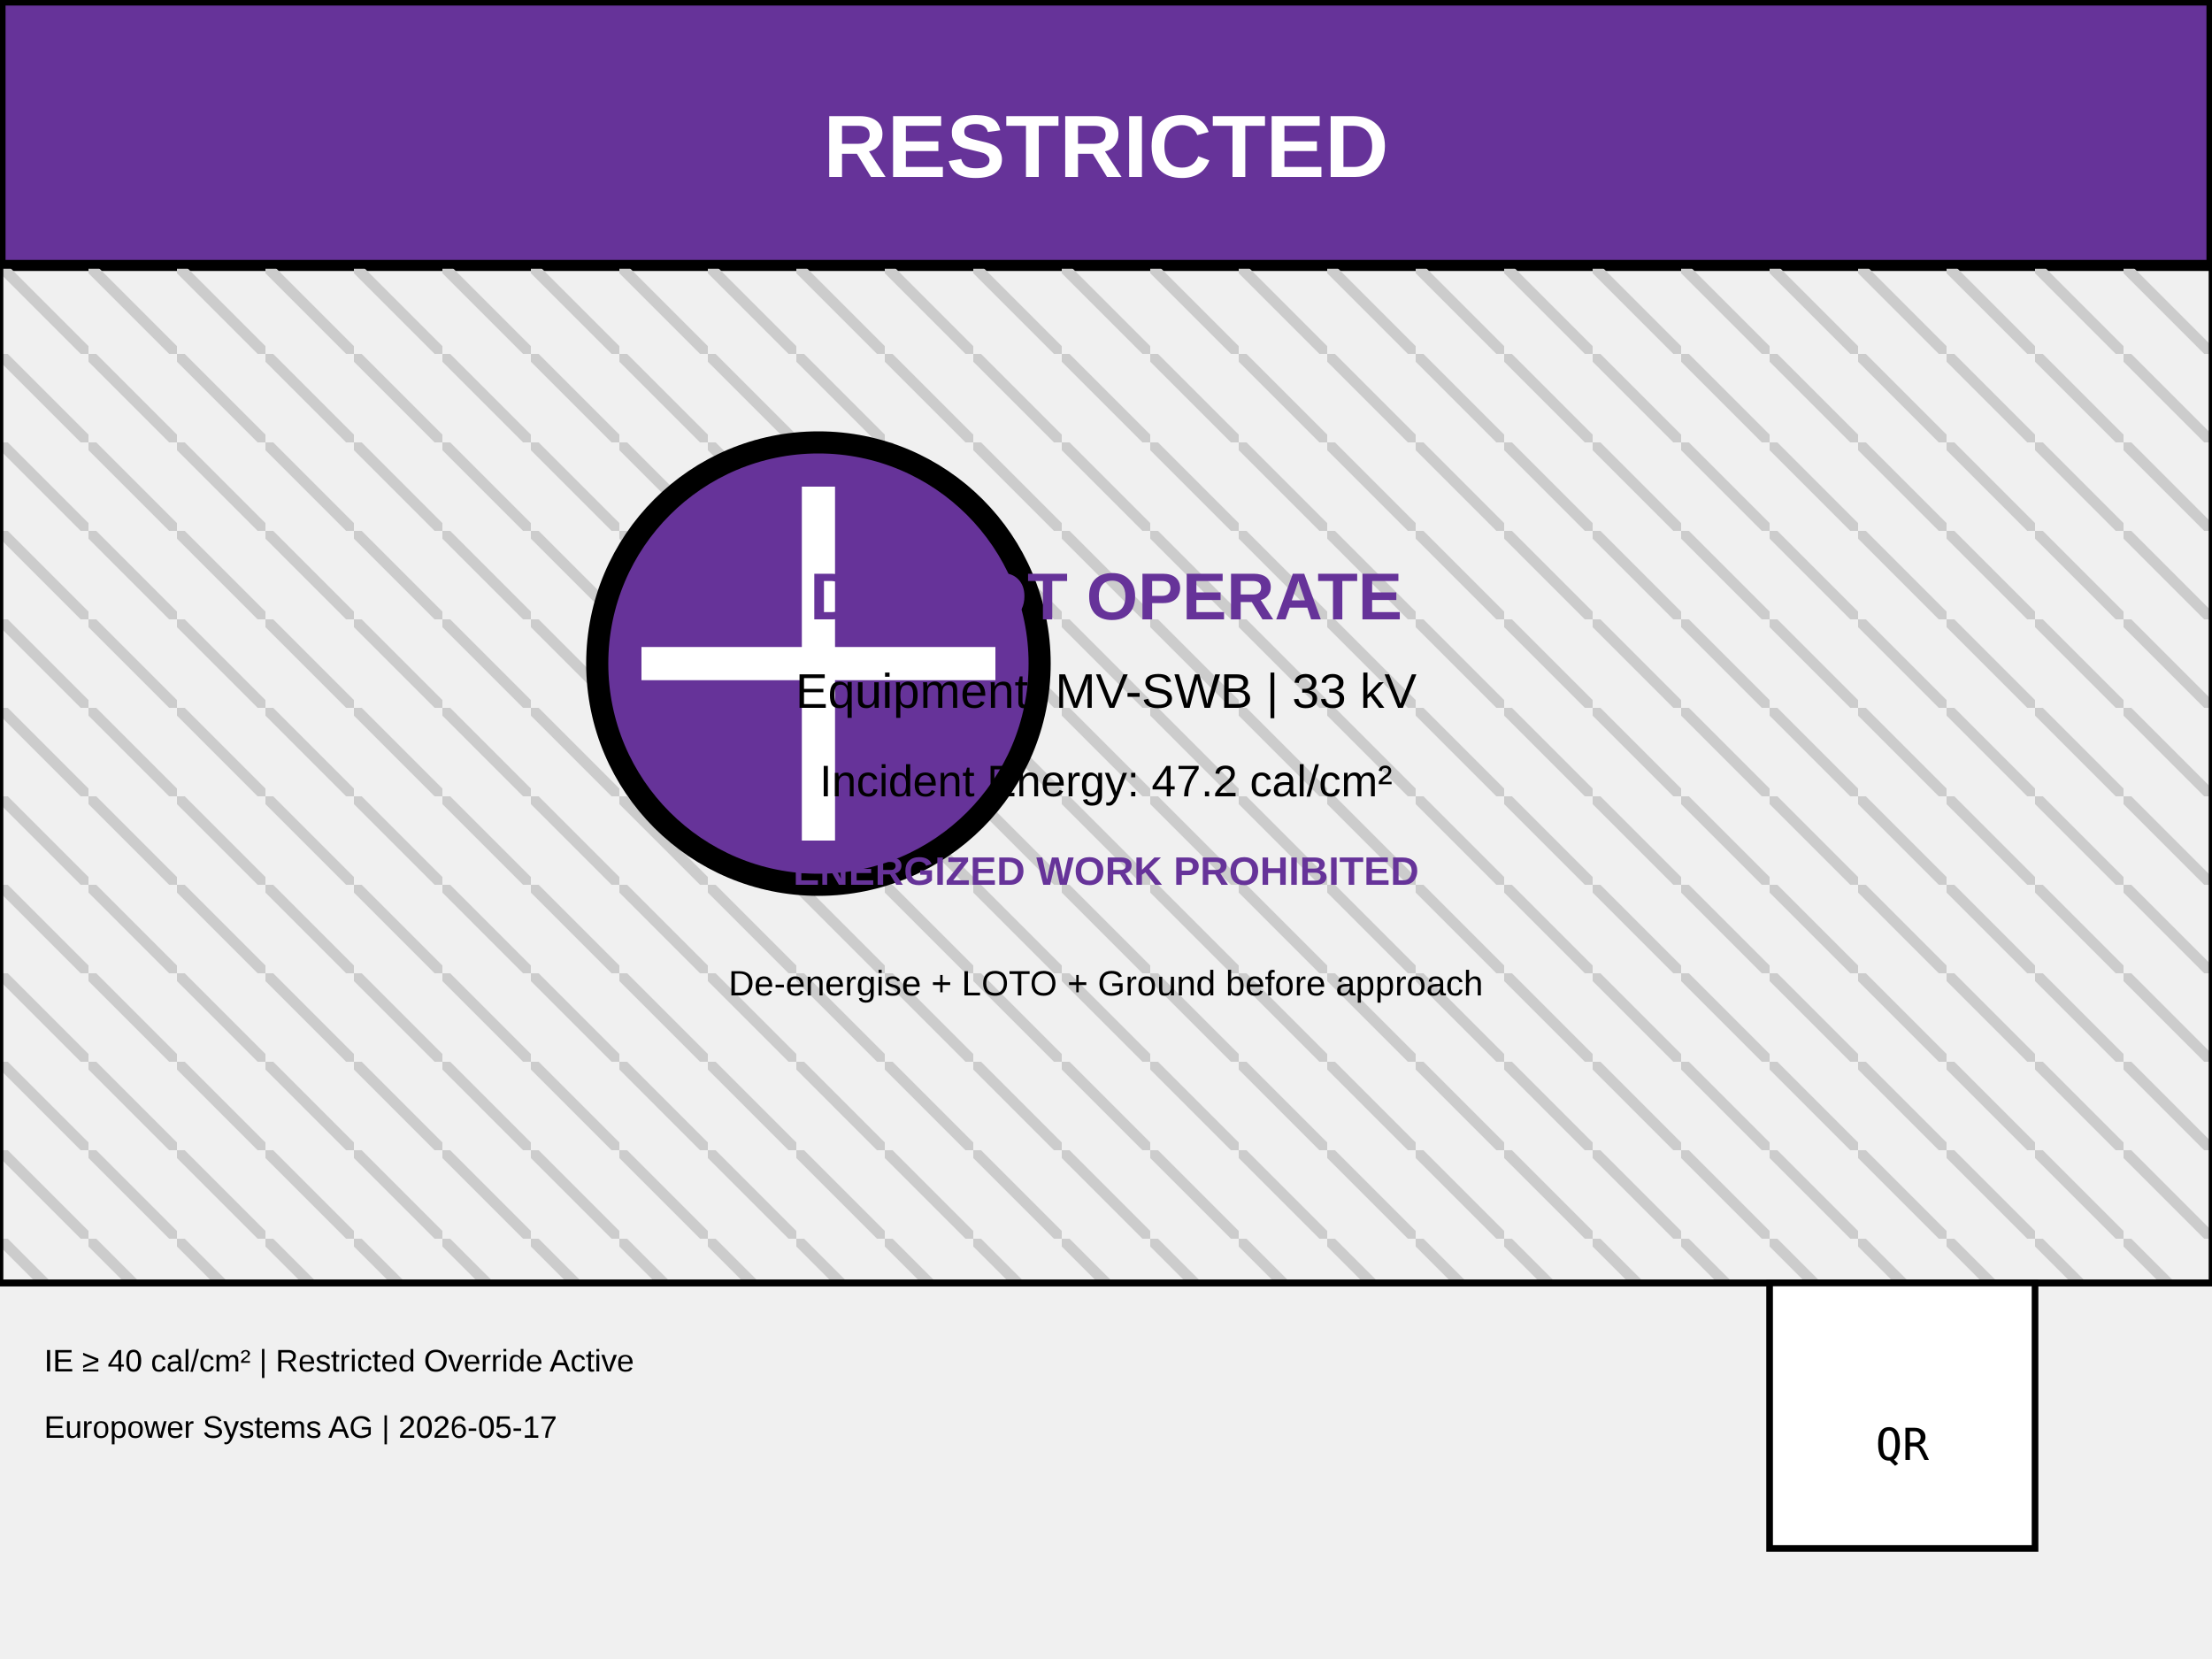
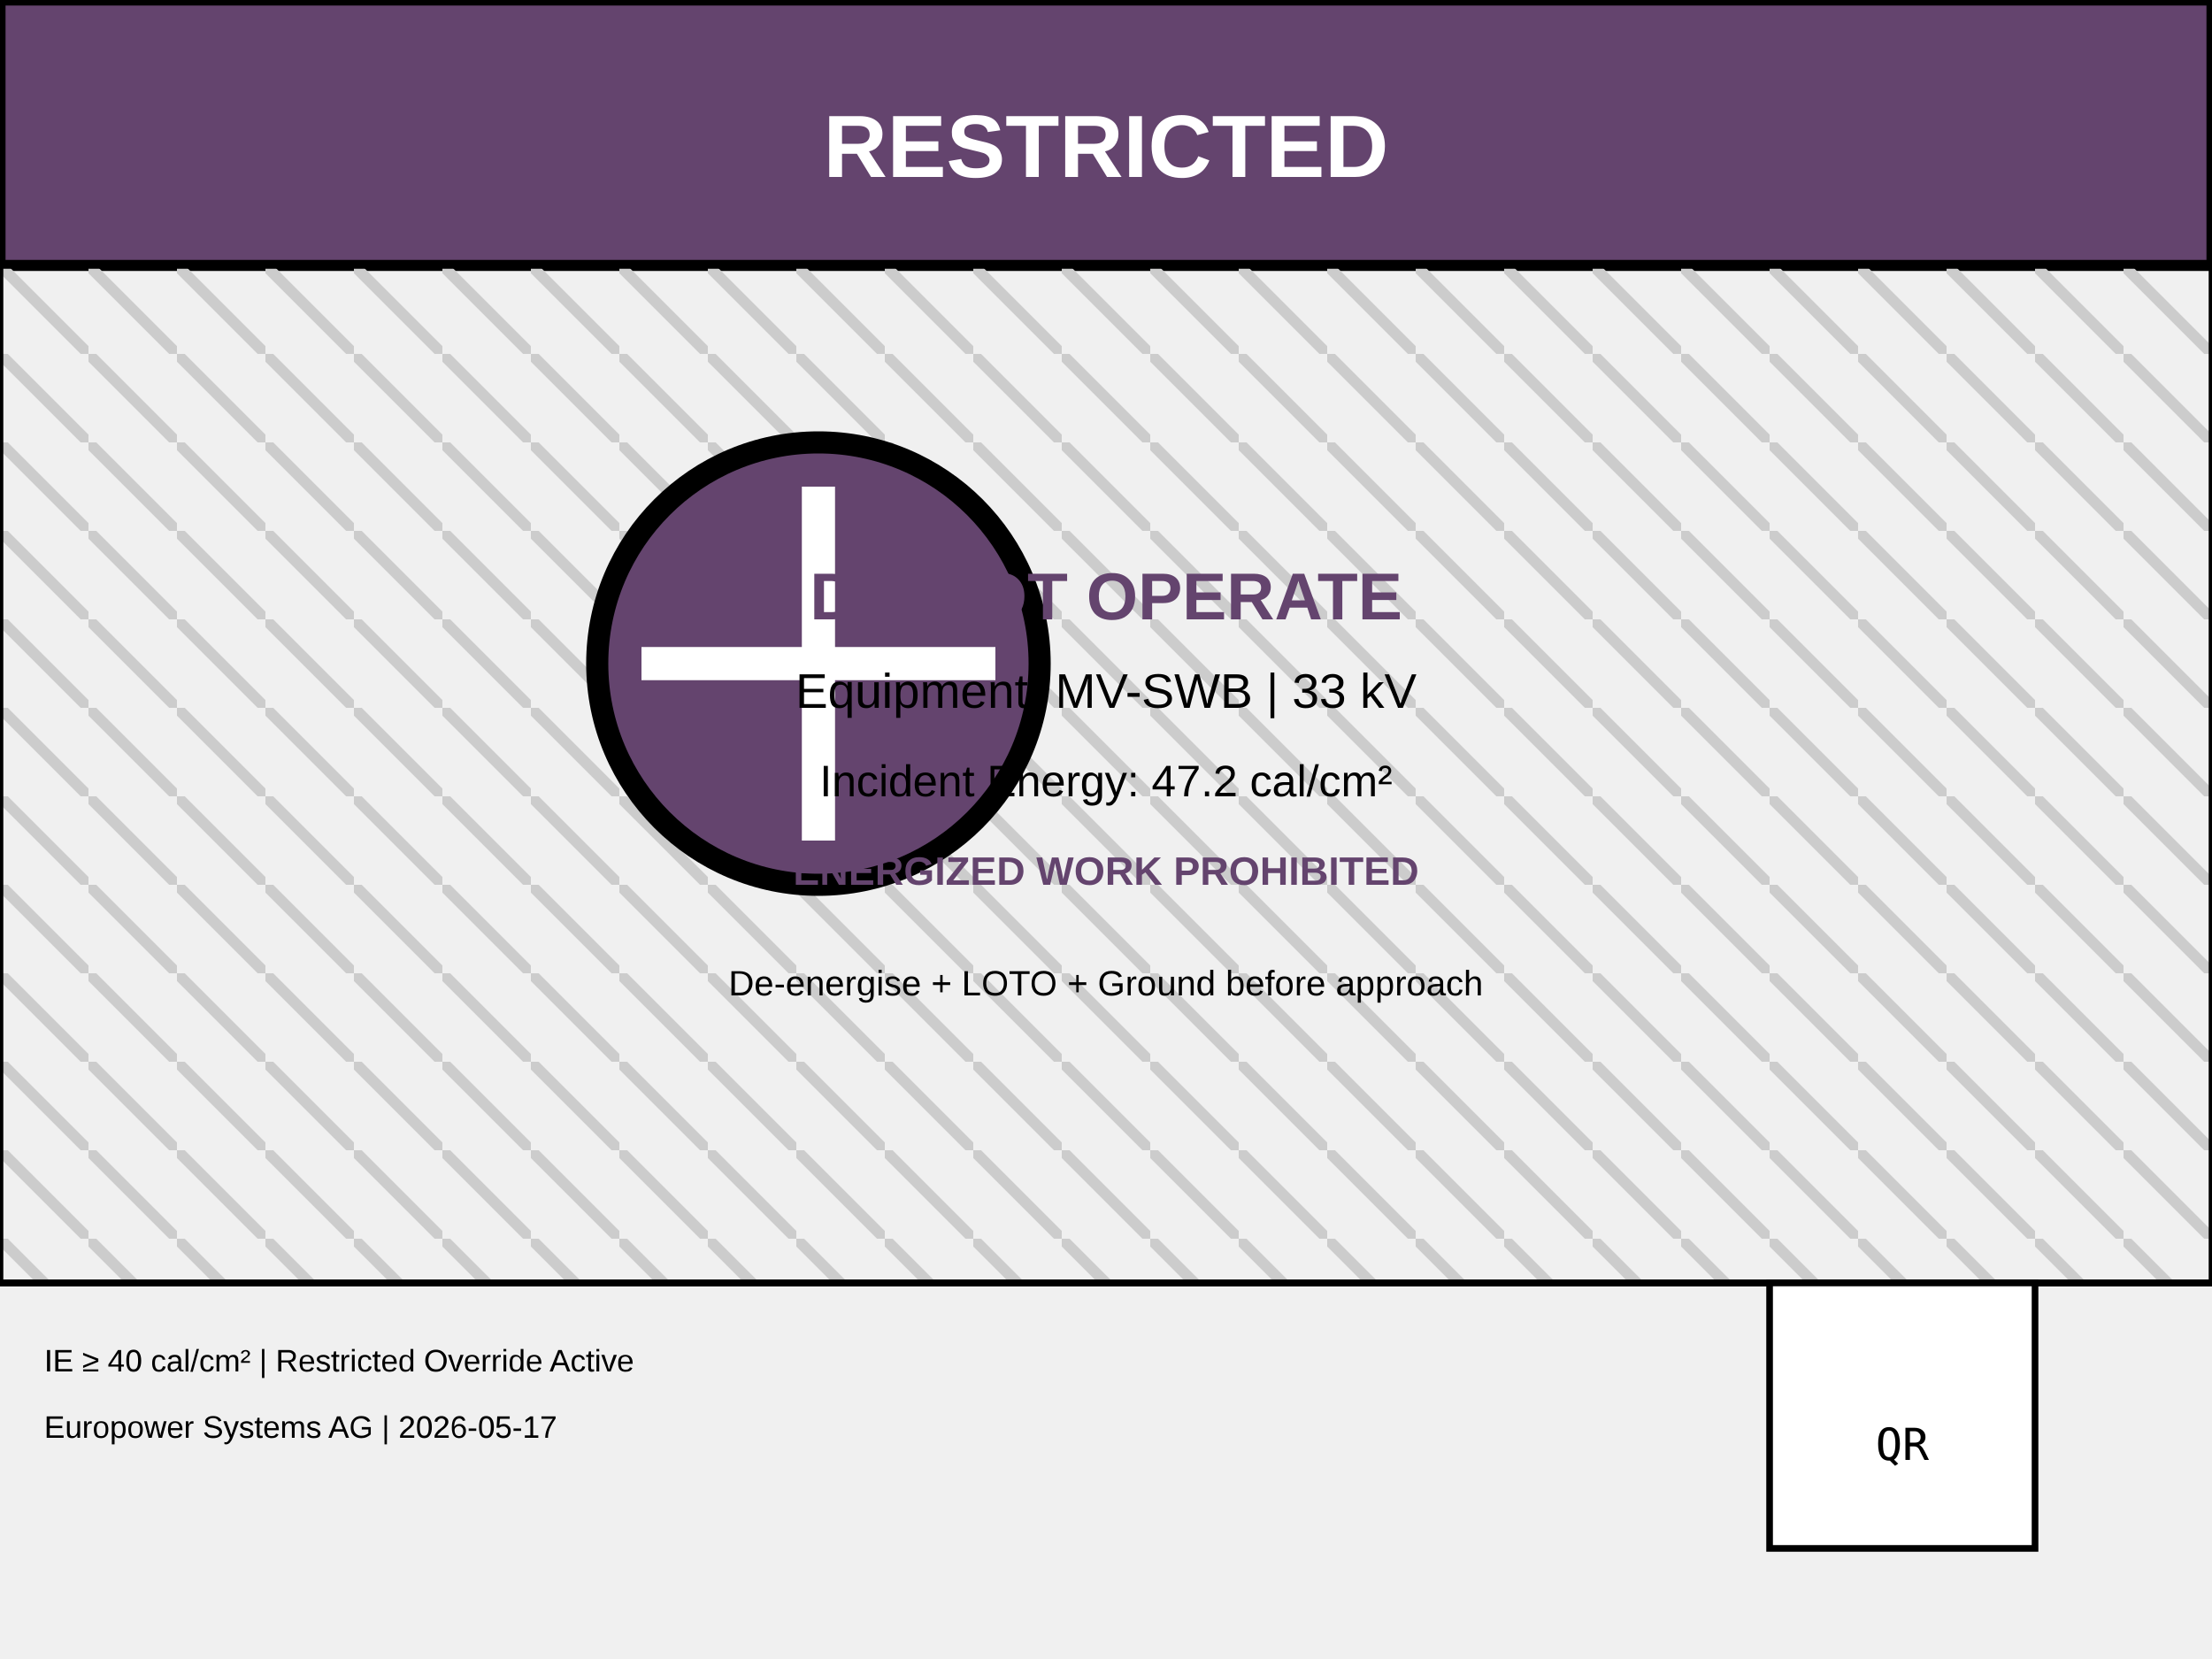
<svg xmlns="http://www.w3.org/2000/svg" width="100mm" height="75mm" viewBox="0 0 100 75">
  <defs>
    <pattern id="diagonal" x="0" y="0" width="4" height="4" patternUnits="userSpaceOnUse">
      <line x1="0" y1="0" x2="4" y2="4" stroke="#CCCCCC" stroke-width="0.5" />
    </pattern>
  </defs>
-   <rect x="0" y="0" width="100" height="12" fill="#663399" stroke="#000000" stroke-width="0.5" />
+   <rect x="0" y="0" width="100" height="12" fill="#64446E" stroke="#000000" stroke-width="0.5" />
  <text x="50" y="8" font-family="Arial" font-size="4" font-weight="bold" fill="#FFFFFF" text-anchor="middle">RESTRICTED</text>
  <rect x="0" y="12" width="100" height="46" fill="url(#diagonal)" stroke="#000000" stroke-width="0.3" />
  <g transform="translate(25, 18)">
-     <circle cx="12" cy="12" r="10" fill="#663399" stroke="#000000" stroke-width="1" />
+     <circle cx="12" cy="12" r="10" fill="#64446E" stroke="#000000" stroke-width="1" />
    <line x1="12" y1="4" x2="12" y2="20" stroke="#FFFFFF" stroke-width="1.5" />
    <line x1="4" y1="12" x2="20" y2="12" stroke="#FFFFFF" stroke-width="1.5" />
  </g>
-   <text x="50" y="28" font-family="Arial" font-size="3" font-weight="bold" fill="#663399" text-anchor="middle">DO NOT OPERATE</text>
+   <text x="50" y="28" font-family="Arial" font-size="3" font-weight="bold" fill="#64446E" text-anchor="middle">DO NOT OPERATE</text>
  <text x="50" y="32" font-family="Arial" font-size="2.2" fill="#000000" text-anchor="middle">Equipment: MV-SWB | 33 kV</text>
  <text x="50" y="36" font-family="Arial" font-size="2" fill="#000000" text-anchor="middle">Incident Energy: 47.2 cal/cm²</text>
-   <text x="50" y="40" font-family="Arial" font-size="1.8" fill="#663399" text-anchor="middle" font-weight="bold">ENERGIZED WORK PROHIBITED</text>
+   <text x="50" y="40" font-family="Arial" font-size="1.8" fill="#64446E" text-anchor="middle" font-weight="bold">ENERGIZED WORK PROHIBITED</text>
  <text x="50" y="45" font-family="Arial" font-size="1.6" fill="#000000" text-anchor="middle">De-energise + LOTO + Ground before approach</text>
  <line x1="0" y1="58" x2="100" y2="58" stroke="#000000" stroke-width="0.3" />
  <text x="2" y="62" font-family="Arial" font-size="1.4" fill="#000000">IE ≥ 40 cal/cm² | Restricted Override Active</text>
  <text x="2" y="65" font-family="Arial" font-size="1.4" fill="#000000">Europower Systems AG | 2026-05-17</text>
  <g transform="translate(80, 58)">
    <rect x="0" y="0" width="12" height="12" fill="#FFFFFF" stroke="#000000" stroke-width="0.3" />
    <text x="6" y="8" font-family="monospace" font-size="2" fill="#000000" text-anchor="middle">QR</text>
  </g>
</svg>
